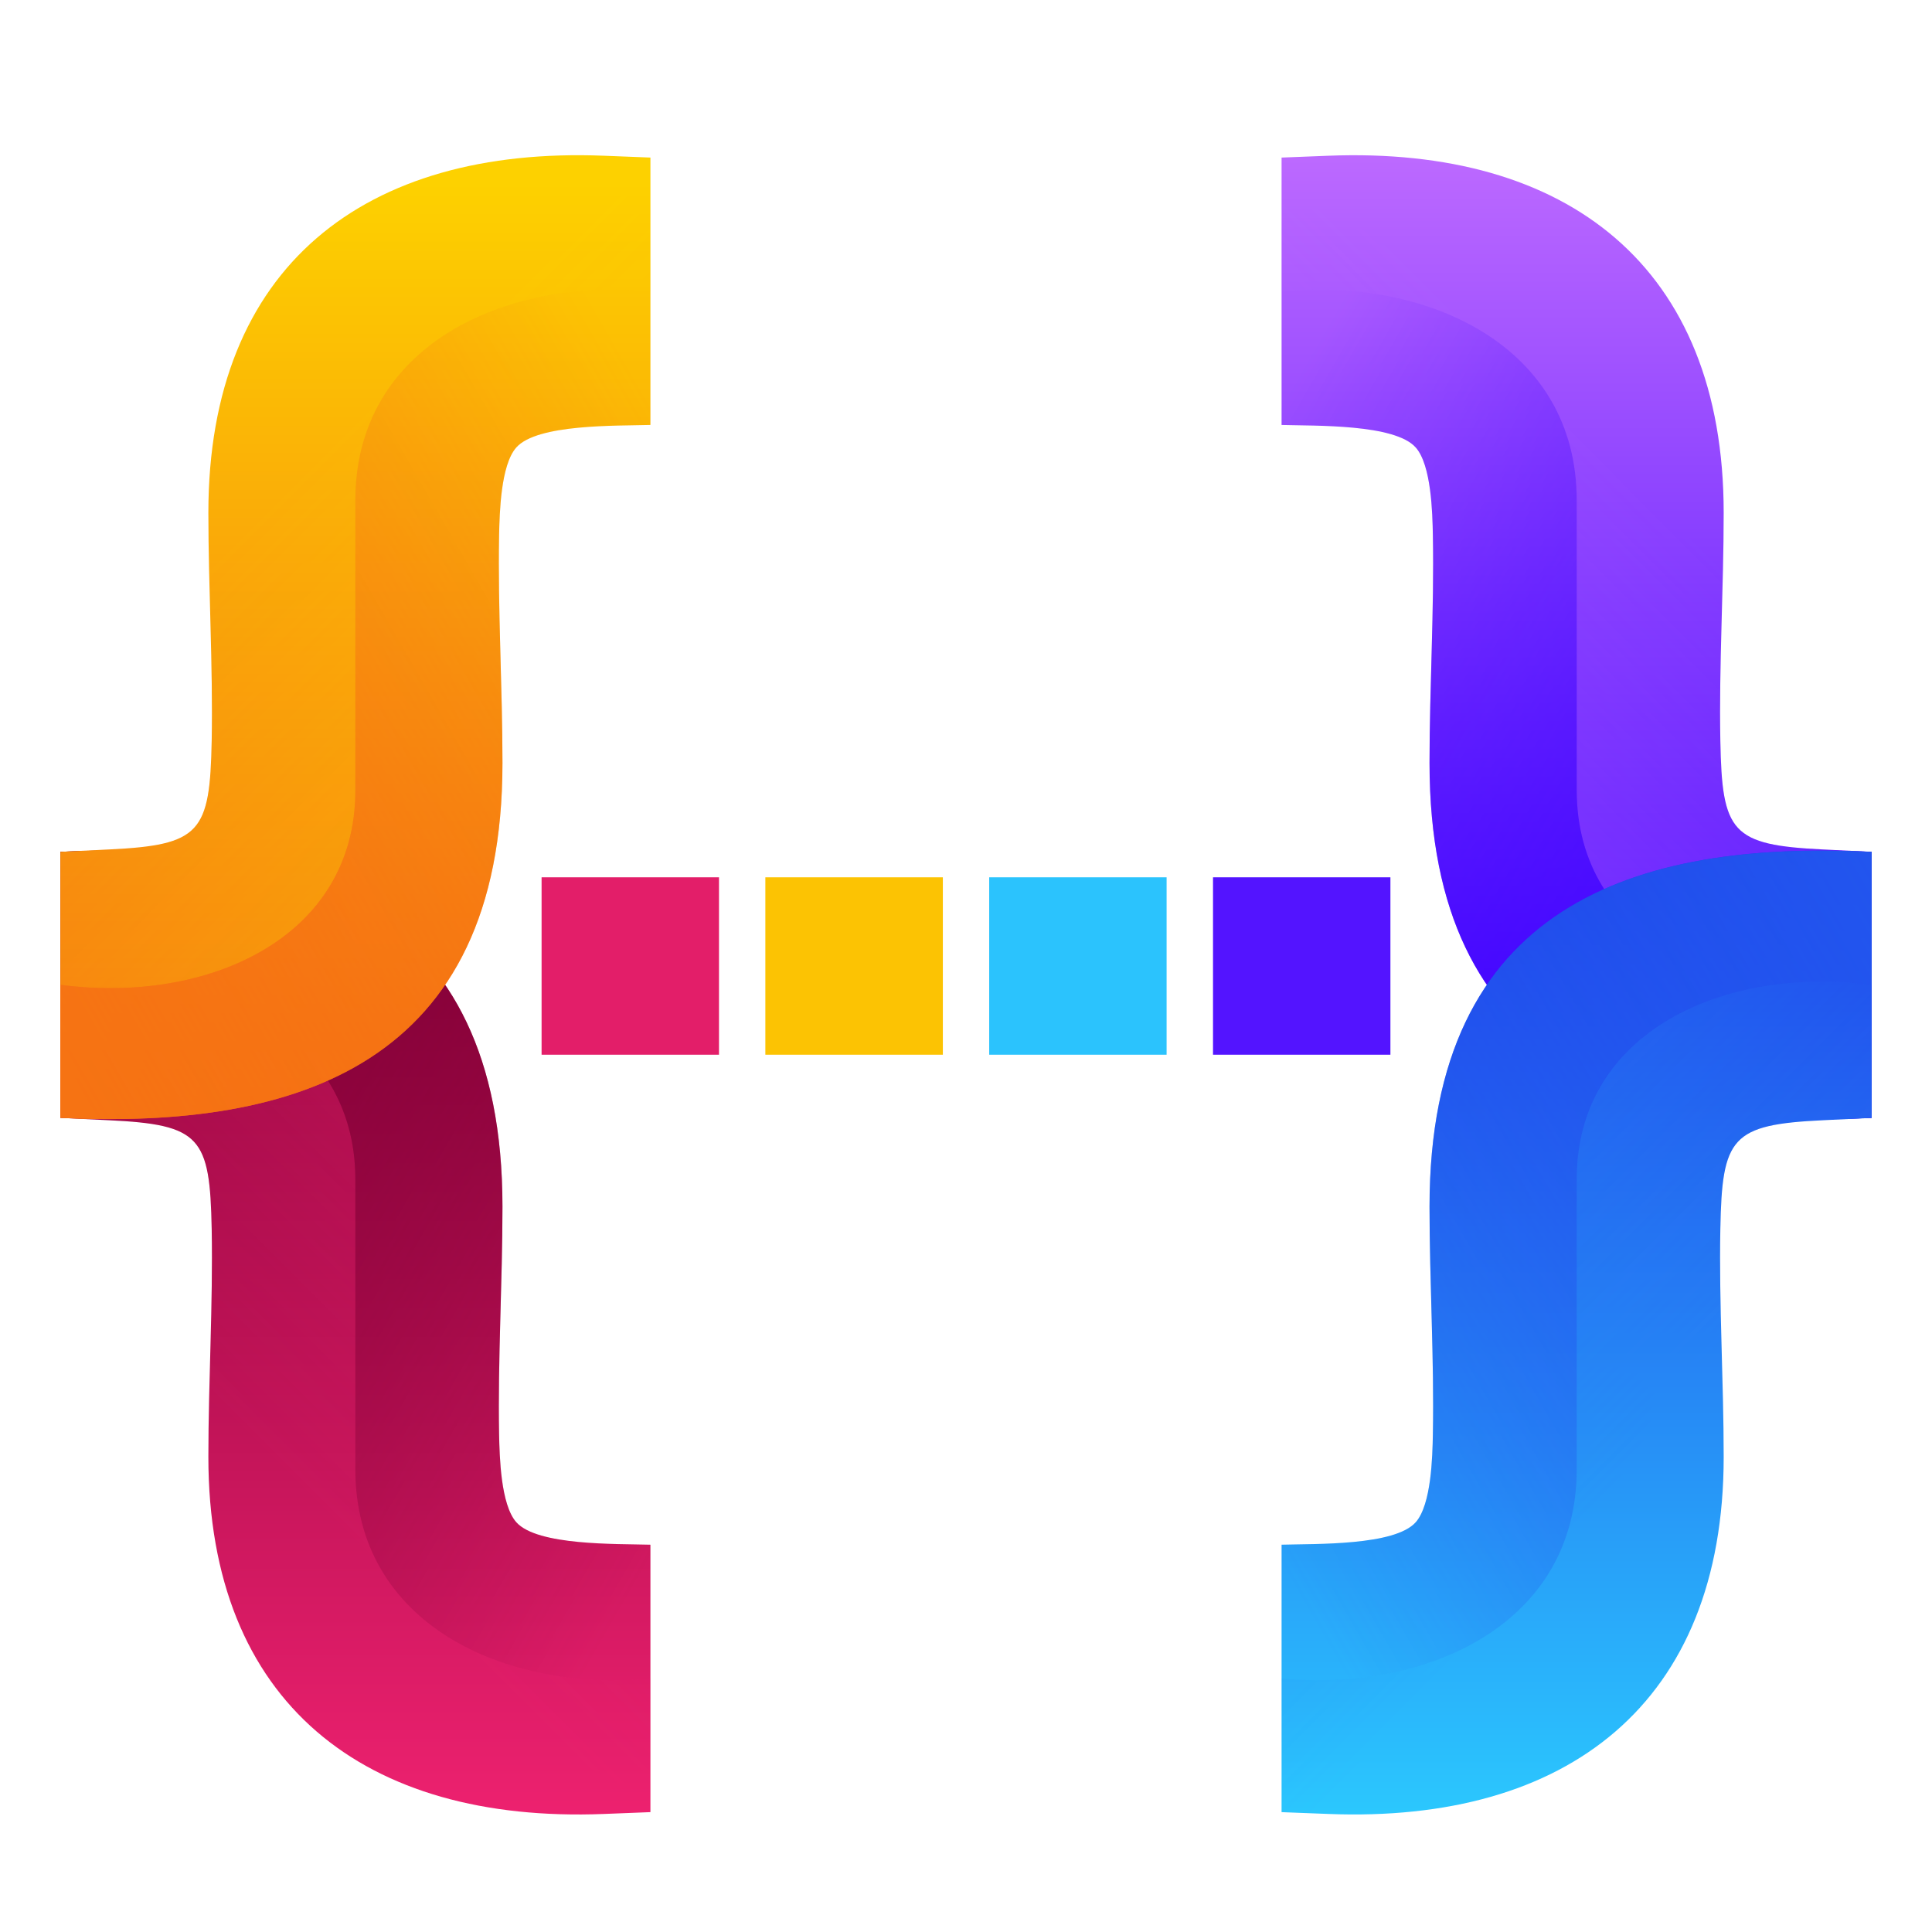
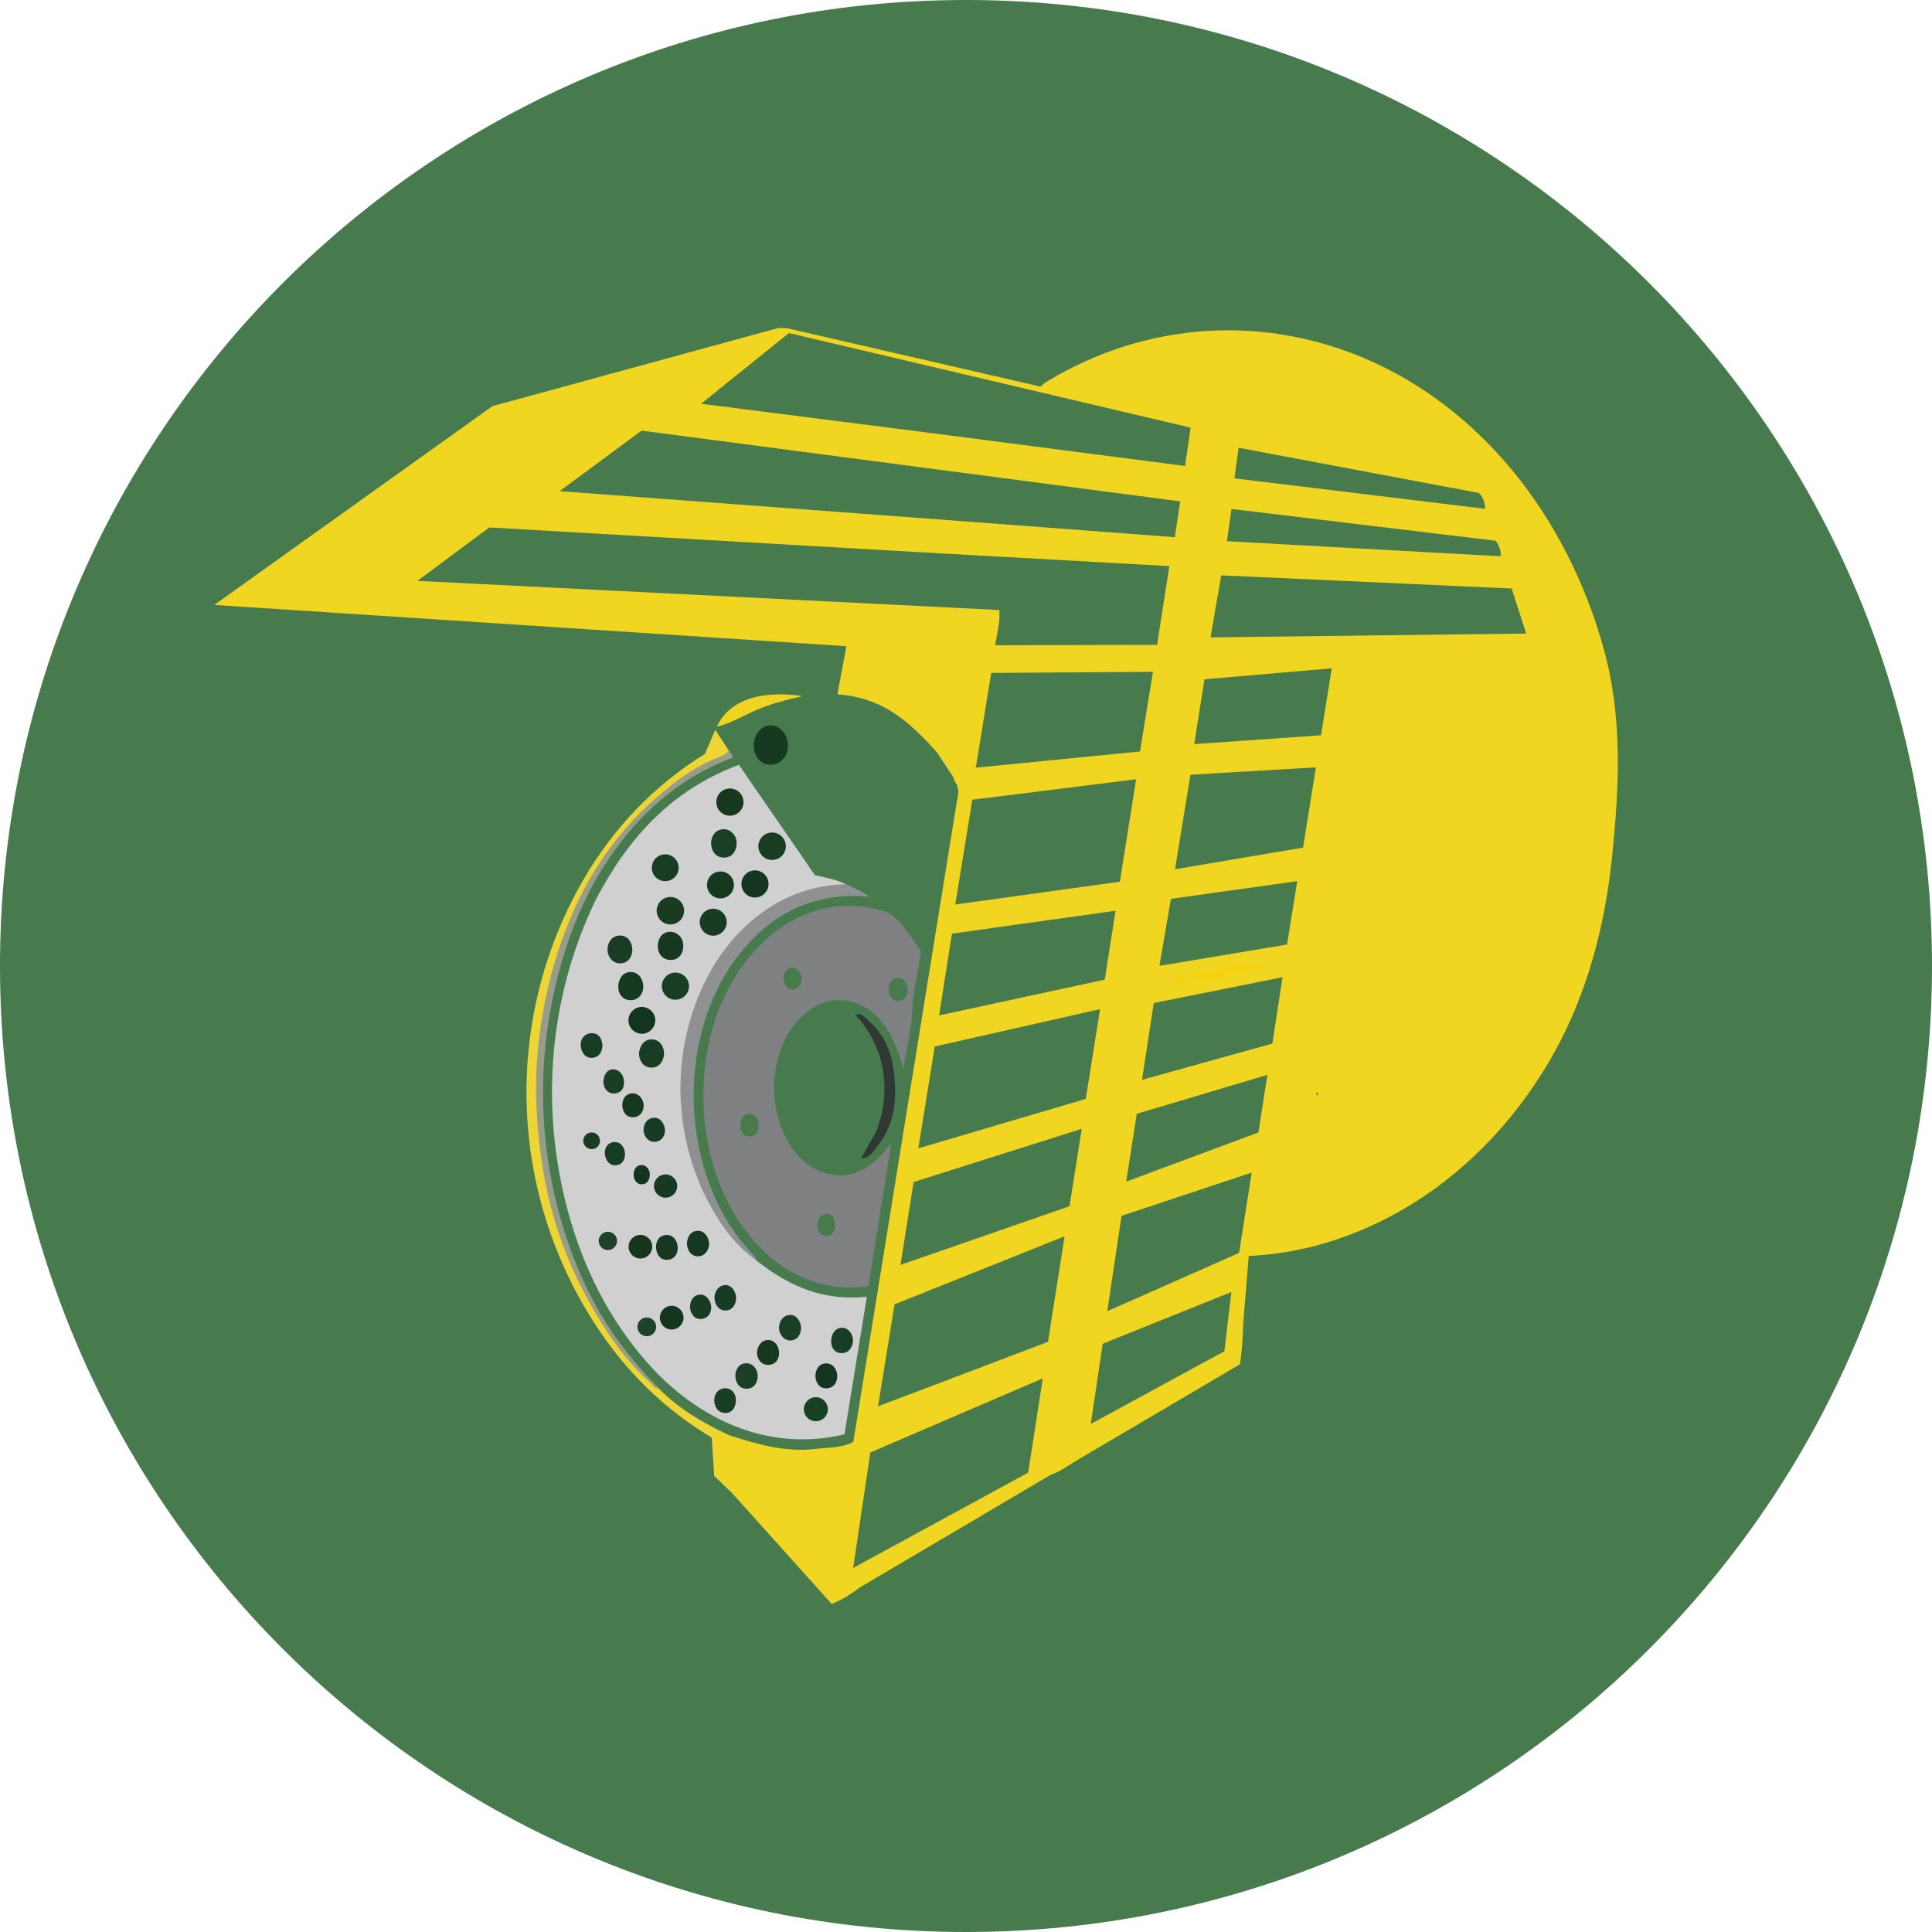
- <svg xmlns="http://www.w3.org/2000/svg" xmlns:xlink="http://www.w3.org/1999/xlink" id="Layer_1" data-name="Layer 1" viewBox="0 0 1080 1080">
+ <svg xmlns="http://www.w3.org/2000/svg" id="Layer_1" data-name="Layer 1" viewBox="0 0 1080 1080">
  <defs>
    <style>
      .cls-1 {
-         mask: url(#mask);
+         fill: #2f3933;
      }

      .cls-2 {
-         fill: #f67313;
-       }
- 
-       .cls-2, .cls-3, .cls-4, .cls-5, .cls-6, .cls-7, .cls-8, .cls-9 {
-         fill-rule: evenodd;
+         fill: #14361e;
+       }
+ 
+       .cls-3 {
+         fill: #1a3f24;
+       }
+ 
+       .cls-4 {
+         fill: #ecd731;
+       }
+ 
+       .cls-5 {
+         fill: #183d21;
+       }
+ 
+       .cls-6 {
+         fill: #193b24;
+       }
+ 
+       .cls-7 {
+         fill: #f6d30c;
+       }
+ 
+       .cls-8 {
+         fill: #194026;
+       }
+ 
+       .cls-9 {
+         fill: #163720;
      }

      .cls-10 {
-         fill: #2bc3fd;
+         fill: #193e25;
      }

      .cls-11 {
-         fill: url(#linear-gradient-8);
+         fill: #183f26;
      }

      .cls-12 {
-         fill: url(#linear-gradient-7);
+         fill: #1e412a;
      }

      .cls-13 {
-         fill: url(#linear-gradient-5);
+         fill: #8f9091;
      }

      .cls-14 {
-         fill: url(#linear-gradient-6);
+         fill: #16381f;
      }

      .cls-15 {
-         fill: url(#linear-gradient-9);
+         fill: #16381e;
      }

      .cls-16 {
-         fill: url(#linear-gradient-4);
+         fill: #183c22;
      }

      .cls-17 {
-         fill: url(#linear-gradient-3);
+         fill: #7f8082;
      }

      .cls-18 {
-         fill: url(#linear-gradient-2);
+         fill: #153a21;
      }

      .cls-19 {
-         fill: url(#linear-gradient);
+         fill: #f0d521;
      }

      .cls-20 {
-         mask: url(#mask-2);
+         fill: #12351d;
      }

      .cls-21 {
-         mask: url(#mask-3);
+         fill: #183c23;
      }

      .cls-22 {
-         mask: url(#mask-4);
+         fill: #153921;
      }

      .cls-23 {
-         mask: url(#mask-5);
+         fill: #183c24;
      }

      .cls-24 {
-         mask: url(#mask-7);
+         fill: #173820;
      }

      .cls-25 {
-         mask: url(#mask-6);
+         fill: #173e24;
      }

      .cls-26 {
-         mask: url(#mask-1);
-       }
- 
-       .cls-3 {
-         fill: #830037;
-       }
- 
-       .cls-4 {
-         fill: #2684f5;
+         fill: #173721;
      }

      .cls-27 {
-         clip-path: url(#clippath-1);
+         fill: #cfd0cf;
      }

      .cls-28 {
-         clip-path: url(#clippath-3);
+         fill: #184025;
      }

      .cls-29 {
-         clip-path: url(#clippath-2);
+         fill: #477b4d;
      }

      .cls-30 {
-         fill: #fcc303;
+         fill: #efd522;
      }

      .cls-31 {
-         clip-rule: evenodd;
-         fill: none;
+         fill: #1a3c24;
      }

      .cls-32 {
-         fill: url(#linear-gradient-10);
+         fill: #13341e;
      }

      .cls-33 {
-         fill: url(#linear-gradient-11);
+         fill: #15341f;
      }

      .cls-34 {
-         fill: url(#linear-gradient-12);
-       }
- 
-       .cls-5 {
-         fill: #eb206e;
+         fill: #1f412b;
      }

      .cls-35 {
-         fill: #e31e69;
-       }
- 
-       .cls-6 {
-         fill: #25e;
-       }
- 
-       .cls-7 {
-         fill: #4004ff;
-       }
- 
-       .cls-8 {
-         fill: #b866ff;
+         fill: #16391f;
      }

      .cls-36 {
-         fill: #5314ff;
+         fill: #183721;
      }

      .cls-37 {
-         clip-path: url(#clippath);
-       }
- 
-       .cls-9 {
-         fill: #fdd000;
+         fill: #ecd535;
+       }
+ 
+       .cls-38 {
+         fill: #1a3e26;
+       }
+ 
+       .cls-39 {
+         fill: #173d23;
+       }
+ 
+       .cls-40 {
+         fill: #14361f;
+       }
+ 
+       .cls-41 {
+         fill: #183b21;
+       }
+ 
+       .cls-42 {
+         fill: #1a3e25;
+       }
+ 
+       .cls-43 {
+         fill: #989d8b;
+       }
+ 
+       .cls-44 {
+         fill: #183d25;
+       }
+ 
+       .cls-45 {
+         fill: #16351f;
+       }
+ 
+       .cls-46 {
+         fill: #183d23;
+       }
+ 
+       .cls-47 {
+         fill: #1b3923;
      }
    </style>
-     <clipPath id="clippath">
-       <path class="cls-31" d="M33.74,476.18v148.72l26.92,1.31c51.56,2.44,56.68,9.4,57.68,60.87.76,42.13-1.86,84.99-1.86,127.32,0,138.03,87.73,204.84,220.96,199.62l26.15-1.03v-149.49c-19-.55-63.26.62-74.96-12.55-8.78-9.86-9.36-36.83-9.64-49.11-.75-42.11,1.89-84.99,1.89-127.33,0-168.73-115.19-204.73-247.15-198.33" />
-     </clipPath>
-     <linearGradient id="linear-gradient" x1="881.34" y1="-1703.07" x2="881.34" y2="-2236.99" gradientTransform="translate(1080 -1222.71) rotate(-180)" gradientUnits="userSpaceOnUse">
-       <stop offset="0" stop-color="#820036" />
-       <stop offset="1" stop-color="#ed216f" />
-     </linearGradient>
-     <linearGradient id="linear-gradient-2" x1="392.28" y1="-1233.42" x2="828.92" y2="-1670.06" gradientTransform="translate(983.99 -844.98) rotate(-180)" gradientUnits="userSpaceOnUse">
-       <stop offset="0" stop-color="#fff" />
-       <stop offset="1" stop-color="#000" />
-     </linearGradient>
-     <mask id="mask" x="33.74" y="548.66" width="329.85" height="465.65" maskUnits="userSpaceOnUse">
-       <rect class="cls-18" x="33.74" y="548.66" width="329.85" height="465.65" />
-     </mask>
-     <linearGradient id="linear-gradient-3" x1="1005.65" y1="-1427.29" x2="589.1" y2="-1667.63" gradientTransform="translate(983.99 -847.06) rotate(-180)" xlink:href="#linear-gradient-2" />
-     <mask id="mask-1" x="33.74" y="475.49" width="329.85" height="463.72" maskUnits="userSpaceOnUse">
-       <rect class="cls-17" x="33.74" y="475.49" width="329.85" height="463.72" />
-     </mask>
-     <clipPath id="clippath-1">
-       <path class="cls-31" d="M33.74,624.9v-148.72l26.92-1.31c51.56-2.45,56.68-9.43,57.68-60.85.76-42.13-1.86-85.01-1.86-127.35,0-138.05,87.73-204.85,220.96-199.62l26.15,1.03v149.47c-19,.55-63.26-.62-74.96,12.56-8.78,9.84-9.36,36.83-9.64,49.08-.75,42.13,1.89,85.01,1.89,127.34,0,168.75-115.19,204.75-247.15,198.35" />
-     </clipPath>
-     <linearGradient id="linear-gradient-4" x1="881.34" y1="-1848.26" x2="881.34" y2="-1324.55" gradientTransform="translate(1080 -1222.71) rotate(-180)" gradientUnits="userSpaceOnUse">
-       <stop offset="0" stop-color="#f56b15" />
-       <stop offset="1" stop-color="#fdd100" />
-     </linearGradient>
-     <linearGradient id="linear-gradient-5" x1="392.2" y1="-1570.49" x2="828.83" y2="-1134.21" gradientTransform="translate(983.99 -858.09) rotate(-180)" xlink:href="#linear-gradient-2" />
-     <mask id="mask-2" x="33.74" y="86.77" width="329.85" height="465.62" maskUnits="userSpaceOnUse">
-       <rect class="cls-13" x="33.74" y="86.78" width="329.85" height="465.62" />
-     </mask>
-     <linearGradient id="linear-gradient-6" x1="1005.69" y1="-1376.82" x2="589.11" y2="-1136.46" gradientTransform="translate(983.99 -855.96) rotate(-180)" xlink:href="#linear-gradient-2" />
-     <mask id="mask-3" x="33.74" y="161.85" width="329.85" height="463.74" maskUnits="userSpaceOnUse">
-       <rect class="cls-14" x="33.74" y="161.85" width="329.85" height="463.74" />
-     </mask>
-     <clipPath id="clippath-2">
-       <path class="cls-31" d="M1046.26,624.9v-148.72l-26.93-1.31c-51.58-2.48-56.69-9.43-57.65-60.88-.79-42.13,1.87-85.01,1.87-127.31,0-138.05-87.74-204.85-220.97-199.62l-26.18,1.03v149.47c18.98.55,63.27-.62,74.98,12.56,8.78,9.84,9.38,36.83,9.6,49.08.79,42.13-1.87,85.01-1.87,127.34,0,168.75,115.21,204.75,247.15,198.35" />
-     </clipPath>
-     <linearGradient id="linear-gradient-7" x1="198.66" y1="-1848.62" x2="198.66" y2="-1311.16" gradientTransform="translate(1080 -1222.71) rotate(-180)" gradientUnits="userSpaceOnUse">
-       <stop offset="0" stop-color="#3a00ff" />
-       <stop offset="1" stop-color="#bc69ff" />
-     </linearGradient>
-     <linearGradient id="linear-gradient-8" x1="567.92" y1="-1570.51" x2="131.26" y2="-1134.2" gradientTransform="translate(1056.09 -858.09) rotate(-180)" xlink:href="#linear-gradient-2" />
-     <mask id="mask-4" x="716.41" y="86.76" width="329.85" height="465.63" maskUnits="userSpaceOnUse">
-       <rect class="cls-11" x="716.41" y="86.76" width="329.85" height="465.63" />
-     </mask>
-     <linearGradient id="linear-gradient-9" x1="-45.56" y1="-1376.81" x2="371.01" y2="-1136.44" gradientTransform="translate(1056.09 -855.96) rotate(-180)" xlink:href="#linear-gradient-2" />
-     <mask id="mask-5" x="716.41" y="161.84" width="329.85" height="463.75" maskUnits="userSpaceOnUse">
-       <rect class="cls-15" x="716.41" y="161.86" width="329.85" height="463.74" />
-     </mask>
-     <clipPath id="clippath-3">
-       <path class="cls-31" d="M1046.26,476.19v148.72l-26.93,1.29c-51.58,2.45-56.69,9.41-57.65,60.87-.79,42.13,1.87,85.01,1.87,127.34,0,138.03-87.74,204.84-220.97,199.6l-26.18-1.01v-149.51c18.98-.55,63.27.64,74.98-12.53,8.78-9.86,9.38-36.84,9.6-49.11.79-42.13-1.87-84.99-1.87-127.33,0-168.73,115.21-204.77,247.15-198.33" />
-     </clipPath>
-     <linearGradient id="linear-gradient-10" x1="198.66" y1="-1636.81" x2="198.66" y2="-2276.83" gradientTransform="translate(1080 -1222.71) rotate(-180)" gradientUnits="userSpaceOnUse">
-       <stop offset="0" stop-color="#1e27e8" />
-       <stop offset="1" stop-color="#2cd2ff" />
-     </linearGradient>
-     <linearGradient id="linear-gradient-11" x1="-45.56" y1="-1427.28" x2="371" y2="-1667.64" gradientTransform="translate(1056.09 -847.06) rotate(-180)" xlink:href="#linear-gradient-2" />
-     <mask id="mask-6" x="716.41" y="475.46" width="329.85" height="463.76" maskUnits="userSpaceOnUse">
-       <rect class="cls-33" x="716.41" y="475.46" width="329.85" height="463.76" />
-     </mask>
-     <linearGradient id="linear-gradient-12" x1="567.8" y1="-1233.42" x2="131.15" y2="-1670.07" gradientTransform="translate(1056.09 -844.98) rotate(-180)" xlink:href="#linear-gradient-2" />
-     <mask id="mask-7" x="716.41" y="548.67" width="329.85" height="465.63" maskUnits="userSpaceOnUse">
-       <rect class="cls-34" x="716.41" y="548.67" width="329.85" height="465.63" />
-     </mask>
  </defs>
+   <rect class="cls-29" x="0" y="0" width="1080" height="1080" rx="540" ry="540" />
  <g>
-     <g class="cls-37">
-       <rect class="cls-19" x="33.74" y="469.78" width="329.85" height="549.45" />
-     </g>
-     <g class="cls-1">
-       <path class="cls-5" d="M33.74,550.54c81.36-10.82,164.9,25.54,164.9,108.76v162.09c0,86.37,83.32,124.59,164.96,116.85v74.75l-26.15,1.03c-133.23,5.21-220.96-61.59-220.96-199.62,0-42.33,2.62-85.2,1.86-127.32-1-51.47-6.12-58.42-57.68-60.87l-26.92-1.31v-74.36Z" />
-     </g>
-     <g class="cls-26">
-       <path class="cls-3" d="M33.74,476.18v74.36c81.36-10.82,164.9,25.54,164.9,108.76v162.09c0,86.37,83.32,124.59,164.96,116.85v-74.74c-19-.55-63.26.62-74.96-12.55-8.78-9.86-9.36-36.83-9.64-49.11-.75-42.11,1.89-84.99,1.89-127.33,0-168.73-115.19-204.73-247.15-198.33" />
-     </g>
-     <g class="cls-27">
-       <rect class="cls-16" x="33.74" y="81.83" width="329.85" height="549.47" />
-     </g>
-     <g class="cls-20">
-       <path class="cls-9" d="M33.74,550.52c81.36,10.82,164.9-25.54,164.9-108.76v-162.1c0-86.35,83.32-124.56,164.96-116.81v-74.75l-26.15-1.03c-133.23-5.23-220.96,61.57-220.96,199.62,0,42.34,2.62,85.22,1.86,127.35-1,51.42-6.12,58.4-57.68,60.85l-26.92,1.31v74.34Z" />
-     </g>
-     <g class="cls-21">
-       <path class="cls-2" d="M33.74,624.9v-74.37c81.36,10.82,164.9-25.54,164.9-108.76v-162.1c0-86.35,83.32-124.56,164.96-116.81v74.72c-19,.55-63.26-.62-74.96,12.56-8.78,9.84-9.36,36.83-9.64,49.08-.75,42.13,1.89,85.01,1.89,127.34,0,168.75-115.19,204.75-247.15,198.35" />
-     </g>
-   </g>
-   <g>
-     <g class="cls-29">
-       <rect class="cls-12" x="716.41" y="81.84" width="329.85" height="549.47" />
-     </g>
-     <g class="cls-22">
-       <path class="cls-8" d="M1046.26,550.53c-81.36,10.82-164.87-25.54-164.87-108.76v-162.1c0-86.35-83.34-124.59-164.98-116.85v-74.72l26.18-1.03c133.23-5.23,220.97,61.57,220.97,199.62,0,42.3-2.66,85.18-1.87,127.31.96,51.46,6.07,58.41,57.65,60.88l26.93,1.31v74.34Z" />
-     </g>
-     <g class="cls-23">
-       <path class="cls-7" d="M1046.26,624.9v-74.37c-81.36,10.82-164.87-25.54-164.87-108.76v-162.1c0-86.35-83.34-124.59-164.98-116.85v74.75c18.98.55,63.27-.62,74.98,12.56,8.78,9.84,9.38,36.83,9.6,49.08.79,42.13-1.87,85.01-1.87,127.34,0,168.75,115.21,204.75,247.15,198.35" />
-     </g>
-     <g class="cls-28">
-       <rect class="cls-32" x="716.41" y="469.75" width="329.85" height="549.49" />
-     </g>
-     <g class="cls-25">
-       <path class="cls-6" d="M1046.26,476.19v74.34c-81.36-10.81-164.87,25.56-164.87,108.78v162.09c0,86.37-83.34,124.57-164.98,116.85v-74.76c18.98-.55,63.27.64,74.98-12.53,8.78-9.86,9.38-36.84,9.6-49.11.79-42.13-1.87-84.99-1.87-127.33,0-168.73,115.21-204.77,247.15-198.33" />
-     </g>
-     <g class="cls-24">
-       <path class="cls-4" d="M1046.26,550.53c-81.36-10.81-164.87,25.56-164.87,108.78v162.09c0,86.37-83.34,124.57-164.98,116.85v74.75l26.18,1.01c133.23,5.23,220.97-61.57,220.97-199.6,0-42.33-2.66-85.22-1.87-127.34.96-51.45,6.07-58.42,57.65-60.87l26.93-1.29v-74.37Z" />
-     </g>
-   </g>
-   <g>
-     <rect class="cls-36" x="678.08" y="490.42" width="99.17" height="99.17" />
-     <rect class="cls-10" x="552.97" y="490.42" width="99.17" height="99.17" />
-     <rect class="cls-30" x="427.84" y="490.42" width="99.22" height="99.17" />
-     <rect class="cls-35" x="302.75" y="490.42" width="99.17" height="99.17" />
+     <path class="cls-19" d="M896.54,362.85c-10.07-36.29-27.14-70.84-51.18-99.94-13.19-15.97-28.47-30.24-45.48-42.07-65.15-45.32-147.66-48.6-215.64-6.93l-2.6,2.2-142.13-32.75h-4.47l-159.76,43.68-155.5,111.12,353.36,23.08-5.02,26.9c25.86,1.82,40.38,15.55,55.77,32.56,3.91,4.12,7.21,8.96,9.33,14.22-.25,1.33,1.49,3.11,1.97,4.23-.15.8.06,1.45.49,1.97.24,2.26-.43,4.77-.87,7.4l-57.77,357.37c-5.75,3.51-13.8,3.18-21.07,4.06-16.83,2.03-33.18-2.68-48.58-7.74-.82.37-1.76.26-2.29.84-5.25-5.19-9.11-4.9-6,3.39-.12,6.29.38,12.46,1.48,18.52,3.27,2.99,6.19,6.25,8.74,9.78l55.6,61.89c5.93-2.44,10.94-5.56,15.66-9.2,0,0,106.97-63.11,106.98-63.11,4.92-1.59,9.31-4.97,13.78-7.61l91.77-54.05c1.23-7.46,1.62-14.62,1.77-21.72l3.17-38.85c25.76-1.16,49.76-7.87,71.92-18.47,41.94-20.07,75.81-54.12,98.44-94.48,18.75-33.45,28.67-71.16,32.63-109.13,4.09-39.22,6.16-78.73-4.52-117.19ZM572.36,368.64h0s.08,0,.08,0h-.08ZM735.71,611.88l.25-1.44,1.25,1.46-1.5-.02Z" />
+     <path class="cls-17" d="M453.16,564.24c-22.46,15.39-26.77,52.76-10.87,76.83,7.75,11.73,20.55,18.27,34.19,15.15,9.23-2.83,15.52-9.28,21.73-17.07l-12.77,79.86c-21.44,3.33-41.91-4.1-57.65-18.77-36.68-34.17-44.07-97.73-22.86-143.05,16.88-36.06,51.61-60.42,91.34-47.21,7.89,4.52,13.15,14.62,18.69,21.74l-2.85,16.48c-.85,3.86-1.9,10.85-1.98,13.54-.21,12.14-3.15,23.35-5.19,35.71-2.85-10.53-6.29-19.57-13.05-27.45-10.01-11.67-25.83-14.61-38.74-5.77Z" />
+     <polygon class="cls-29" points="662.45 260.49 516.32 241.53 391.91 225.7 441.03 186.18 665.58 239.07 662.45 260.49" />
+     <polygon class="cls-29" points="728.41 473.82 656.83 485.9 665.48 433.09 735.6 428.95 728.41 473.82" />
+     <polygon class="cls-29" points="711.26 583.37 638.39 603.63 644.96 560.71 716.93 546.28 711.26 583.37" />
+     <path class="cls-7" d="M688.8,543.82c-2.88,1.64-16.62,4.58-21.26,3.6,1.44-1.13,1.12-2.51,1.37-3.15s2.07-1.13,3.02-.92c3.9.86,6.27-1.66,9.51-1.96l9.53-.86c5.3-.48,10.45-3.01,15.91-.33-3.77,1.27-6.59,1.19-10.08,2.78l-8,.86Z" />
+     <path class="cls-7" d="M662.42,546.55c.63,1.67-.71,3.11-1.56,3.46-.92.38-3.57.23-3.79-.66-.43-1.78.29-3,.97-3.28.99-.41,3.91-.8,4.39.48Z" />
+     <polygon class="cls-29" points="692.67 700.37 618.99 732.97 626.95 679.65 699.69 655.5 692.67 700.37" />
+     <polygon class="cls-29" points="574.76 823.21 476.92 876.5 486.52 811.94 582.92 770.51 574.76 823.21" />
+     <polygon class="cls-29" points="585.82 750.09 490.83 786.14 500.06 729.14 595.13 691.09 585.82 750.09" />
+     <polygon class="cls-29" points="597.88 674.29 503.38 707.07 510.72 660.76 604.7 631.01 597.88 674.29" />
+     <polygon class="cls-29" points="626.01 492.88 534.01 505.62 543.54 447.05 635.08 435.61 626.01 492.88" />
+     <polygon class="cls-29" points="606.96 614.28 513.34 641.94 522.53 585 614.94 564.11 606.96 614.28" />
+     <polygon class="cls-29" points="617.55 547.62 524.94 567.62 532.14 521.91 623.59 509.12 617.55 547.62" />
+     <polygon class="cls-29" points="609.75 796.01 616.42 751.16 688.36 722.24 684.42 755.35 609.75 796.01" />
+     <path class="cls-29" d="M478.28,567.47c9.36,4.33,14.42,16.59,16.75,26.45,4.23,17.89.9,41.8-13.74,53.74-6.53,5.52-15.81,5.21-23.36.82-19.06-11.09-24.13-37.93-16.32-60.31,5.82-16.67,22.31-29.12,36.68-20.7Z" />
+     <path class="cls-37" d="M407.36,419.49c.71.89.91,1.81.45,2.77-130.15,58.04-137.69,263.11-39.56,353.89,10.96,11.2,24.83,19.35,39.14,26.06.31,1.13-.45,1.41-2.29.84-1.78-1.22-3.46-1.74-6.01-1.79,1.64,5.47,1.47,10.61,1.09,16.1-.76,11.11,7.97,10.17,9.14,17.38l-10.08-9.69-1.37-21.43c-24.33-14.47-44.7-33.75-60.87-56.94-52.61-75.48-56.99-175.1-10.98-254.75,16.73-28.96,39.56-52.85,68.08-70.54l5.74-13.41,7.52,11.5Z" />
+     <path class="cls-43" d="M368.25,776.16c-2.22.18-3.28-1.8-4.83-3.23-8.94-8.18-16.07-16.65-22.79-26.69-26.41-39.42-38.19-78.5-40.67-125.9-2.2-41.87,7.93-89.53,28.07-126.09,10.5-19.06,23.43-34.9,39.59-48.95,10.52-9.15,20.93-16.87,34.19-21.98,2.17-.84,4.54-1.81,5.55-3.83.66,1.01,2.85,2.93,2,4.17-43.69,16.12-74.15,54.61-89.91,97.56-22.85,62.29-21.09,131.64,5.56,192.42,10.57,24.11,25.43,44.31,43.25,62.51Z" />
+     <path class="cls-1" d="M481.28,647.66l8.47-14.96c8.92-22.46,5.02-47.82-11.48-65.23,3.02-1.71,4.81.99,6.57,2.49,12.21,10.36,15.09,23.21,15.51,38.73.32,11.66-2.25,21.9-9.26,31.18-2.56,3.39-4.57,7.6-9.82,7.78Z" />
+     <path class="cls-30" d="M421.32,397.56c-6.88,3.12-12.87,6.8-20.61,8.67,8.01-17.4,29.27-19.94,47.93-17.09-9.15,2.14-18.05,4.21-27.32,8.42Z" />
+     <path class="cls-29" d="M501.89,559.47c-3.65-.15-5.16-4.11-5.19-6.32-.03-2.66,1.31-5.9,4.61-6.38,3.75-.55,5.66,2.54,6.07,5.26.45,3.05-1.08,7.63-5.49,7.44Z" />
+     <path class="cls-27" d="M473.04,494.33l-3.39,2.4c-97.73,11.73-112.21,149.36-46.31,208.33,18.82,14.5,36.64,22.1,61.23,19.87l-12.51,76.88c-40.65,9.65-78.18-6.47-106.4-35.87-22.15-23.69-37.31-51.85-46.54-83.08-17.71-59.87-13.2-123.96,14.01-180.09,18.23-34.74,42.4-61.19,79.91-75.24l42.51,61.7c6.55,1.36,12.16,2.61,17.49,5.12Z" />
+     <path class="cls-13" d="M423.34,705.05c-10.9-7.8-19.15-18.11-26-30.52-21.04-38.13-22.65-84.78-4.02-124.16,15.25-32.24,44.42-55.73,79.72-56.04,4.15,1.95,8.49,3.55,12.67,6.91-22.61-2.04-43.16,4.12-59.64,18.63-50.7,44.6-49.47,135.4-5.52,180.99,1.29,1.34,2.29,2.71,2.8,4.19Z" />
+     <circle class="cls-41" cx="374.75" cy="509.1" r="7.67" />
+     <circle class="cls-5" cx="431.61" cy="473.05" r="7.68" />
+     <circle class="cls-15" cx="408.02" cy="448.38" r="7.6" />
+     <circle class="cls-39" cx="377.57" cy="551.27" r="7.59" />
+     <path class="cls-3" d="M405.54,479.35c-5.38.55-7.86-3.8-8.03-7.57-.17-3.69,1.88-7.78,6.42-8.23,4.07-.41,7.2,3.03,7.71,6.1.67,4-1.03,9.18-6.1,9.7Z" />
+     <circle class="cls-6" cx="398.69" cy="515.51" r="7.53" />
+     <path class="cls-36" d="M375.73,536.58c-5.36.48-7.99-3.67-8.02-7.47s1.81-7.83,6.37-8.21c4.14-.34,7.21,2.93,7.73,6.09.66,4.03-.96,9.14-6.08,9.6Z" />
+     <circle class="cls-2" cx="422.04" cy="494.13" r="7.58" />
+     <circle class="cls-46" cx="371.87" cy="485.08" r="7.5" />
+     <path class="cls-18" d="M351.65,559.06c-4.19-.39-6.05-4.18-6.04-7.17,0-3.44,1.5-7.59,5.58-8.39,5.01-.98,8.08,3.22,8.39,7.32s-2.23,8.77-7.93,8.24Z" />
+     <path class="cls-23" d="M364.27,596.82c-5.05-.02-7.17-4.57-7.02-8.05.18-3.98,2.91-8.04,7.45-7.74,4.25.28,6.42,4.11,6.51,7.62.09,3.5-2.17,8.18-6.94,8.17Z" />
+     <path class="cls-31" d="M346.92,538.52c-4.72.18-7.18-3.96-7.31-7.21-.16-4.06,2.11-8.24,6.79-8.33,4.54-.08,6.81,3.65,7.05,7.27s-1.62,8.07-6.53,8.26Z" />
+     <circle class="cls-15" cx="402.74" cy="494.68" r="7.52" />
+     <circle class="cls-20" cx="358.8" cy="570.38" r="7.49" />
+     <path class="cls-11" d="M468.94,756.19c-3.67-.88-4.42-4.37-4.3-6.97s1.45-6.19,4.96-6.88c4.33-.85,7.22,3.32,7.22,6.85,0,4.05-2.88,8.21-7.88,7Z" />
+     <path class="cls-38" d="M416.97,776.29c-4.22-.2-5.67-3.92-5.89-6.76-.24-3.05,1.44-6.96,5.29-7.41,4.33-.5,6.95,3.12,7.17,6.54.22,3.46-1.54,7.87-6.57,7.63Z" />
+     <path class="cls-24" d="M430.41,762.91c-4.64.67-7.33-3.25-7.23-6.84.09-3.38,2.46-7.28,6.6-6.98,3.49.25,5.24,3.35,5.67,6.13.46,3.04-.8,7.09-5.04,7.7Z" />
+     <path class="cls-9" d="M390.59,702.27c-4.56.28-6.52-3.87-6.56-6.99-.04-3.34,1.86-7.19,5.96-7.26,3.82-.07,5.92,3.27,6.38,6.58.39,2.81-1.55,7.41-5.78,7.68Z" />
+     <circle class="cls-28" cx="456.07" cy="787.77" r="6.72" />
+     <path class="cls-8" d="M442.99,749.18c-4.32.93-7.04-2.94-7.43-5.81-.53-3.85,1.67-8.11,6.08-8.3,3.67-.16,5.67,3.54,6.05,6.11.46,3.1-.78,7.16-4.71,8.01Z" />
+     <path class="cls-32" d="M461.64,776.09c-3.99-.04-5.66-3.83-5.8-6.47-.17-3.16,1.4-7.03,5.26-7.43,4.28-.44,6.68,3.08,6.91,6.47s-1.54,7.48-6.37,7.43Z" />
+     <path class="cls-16" d="M405.53,732.58c-4.22,0-5.88-3.94-6.11-6.51-.29-3.24,1.61-7.26,5.55-7.67s6.25,3.43,6.5,6.75c.22,2.96-1.4,7.43-5.94,7.43Z" />
+     <path class="cls-10" d="M405.53,789.87c-4.71,0-6.37-4.31-6.26-7.47.11-3.36,2.59-6.73,6.72-6.33,3.63.35,5.34,3.55,5.4,6.34.07,3.14-1.4,7.45-5.86,7.46Z" />
+     <circle class="cls-40" cx="375.48" cy="736.58" r="6.63" />
+     <path class="cls-25" d="M330.86,591.35c-4.19.16-5.85-3.74-6.2-6.28-.5-3.66,1.58-7.22,5.79-7.5s6.13,3.22,6.29,6.63c.14,2.93-1.41,6.98-5.89,7.15Z" />
+     <circle class="cls-45" cx="358" cy="696.91" r="6.61" />
+     <path class="cls-26" d="M372.22,704.23c-4-.2-5.3-4.15-5.48-6.66-.2-2.76.94-6.05,4.14-6.94,4.35-1.21,7.05,1.83,7.72,4.86.93,4.22-.89,9.02-6.38,8.75Z" />
+     <path class="cls-14" d="M352.86,624.5c-3.53-.4-4.8-3.85-4.96-6.15-.17-2.48.73-5.74,3.59-6.77,4.12-1.5,7.44,1.43,8.19,5.11.75,3.66-1.55,8.41-6.81,7.82Z" />
+     <circle class="cls-35" cx="372.07" cy="663.01" r="6.5" />
+     <path class="cls-21" d="M392.74,737.22c-4.14.84-6.51-2.61-6.91-5.49-.42-3.05.74-7.15,4.57-7.93,3.77-.77,6.24,2.38,7,5.49.68,2.78-.37,7.06-4.66,7.94Z" />
+     <path class="cls-21" d="M367.3,638.08c-4.55,1.15-7.31-2.74-7.55-5.89-.27-3.62,1.97-7.39,6.17-7.37,3.27.01,5.02,3.08,5.6,5.4.72,2.9-.35,6.89-4.22,7.86Z" />
+     <path class="cls-42" d="M344.62,611.09c-4.67,1-7.3-2.7-7.33-6.3-.03-2.89,1.54-6.99,5.38-7.02,3.39-.02,5.31,2.73,5.86,4.98.77,3.13.31,7.44-3.91,8.34Z" />
+     <path class="cls-44" d="M344.73,651.34c-4.27.56-6-2.96-6.5-5.46-.65-3.29.83-6.95,4.81-7.42,3.76-.44,5.85,2.5,6.28,5.68.33,2.48-.53,6.66-4.6,7.2Z" />
+     <circle class="cls-12" cx="361.55" cy="741.71" r="5.25" />
+     <circle class="cls-34" cx="339.8" cy="693.68" r="5.12" />
+     <path class="cls-33" d="M359.48,661.99c-3.55.5-5.03-2.55-5.23-4.6-.25-2.64.7-5.6,3.78-6.07,2.86-.44,4.72,1.93,5.11,4.13.41,2.3-.4,6.08-3.66,6.53Z" />
+     <circle class="cls-47" cx="330.73" cy="637.72" r="4.67" />
+     <path class="cls-29" d="M458.65,484.43l-41.71-60.74-8.85-13.83c44.36-22.77,82.79-25.04,113.56,17.89,3.26,4.48,6.4,8.38,8.74,13.81l-14.3,82.96c-13.27-20.99-32.46-35.81-57.43-40.09Z" />
+     <path class="cls-22" d="M440.36,415.47c.39,4.78-1.23,7.88-3.83,9.98-2.9,2.34-7.11,2.97-10.63.61-3.81-2.55-4.99-7.01-4.38-11.26.52-3.62,3-8.13,7.52-9.12,5.81-1.27,10.83,3.81,11.32,9.79Z" />
+     <path class="cls-29" d="M461.6,690.87c-3.35-.11-4.72-3.75-4.68-5.94.05-2.85,1.81-6.42,5.3-6.34s4.77,3.54,4.77,6.33c0,2.57-1.28,6.1-5.39,5.96Z" />
+     <path class="cls-29" d="M443.1,553.09c-3.14.19-4.76-2.94-5.06-4.78-.44-2.63.49-6.47,3.76-7.19,3.46-.76,5.9,2.39,6.28,5.34.33,2.58-1.05,6.4-4.97,6.63Z" />
+     <path class="cls-29" d="M419.3,635.31c-4.14.14-5.53-3.78-5.46-6.46.07-2.56,1.31-6.03,4.81-6.19s5,2.91,5.41,5.32c.47,2.8-.64,7.19-4.77,7.33Z" />
+     <polygon class="cls-29" points="637.26 420.07 545.48 429.15 554.09 376.16 644.49 375.56 637.26 420.07" />
+     <polygon class="cls-29" points="703.46 633.04 629.54 660.54 635.46 622.63 708.49 600.84 703.46 633.04" />
+     <path class="cls-4" d="M533.22,434.93l-9.33-14.22c1.96,2.16,4.9,2.86,6.29,7.07.72,2.19,3.58,4.27,3.04,7.16Z" />
+     <polygon class="cls-29" points="656.73 300.3 536.72 291.25 312.83 274.56 358.66 240.72 548.48 265.66 659.76 280.28 656.73 300.3" />
+     <polygon class="cls-29" points="853.14 354.15 676.7 356.3 682.67 321.63 845.03 328.99 853.14 354.15" />
+     <path class="cls-29" d="M838.91,310.95l-153.08-8.42,2.59-18,147.57,17.75c2.2,2.75,3.18,5.95,2.91,8.67Z" />
+     <polygon class="cls-29" points="738.45 411.03 667.57 415.97 673.3 379.72 744.45 373.61 738.45 411.03" />
+     <path class="cls-29" d="M830.24,284.42l-140.15-17,2.29-17.12,134.17,25.24c2.41,1.65,3.49,5.79,3.69,8.89Z" />
+     <path class="cls-29" d="M646.81,360.49l-90.53.2c1.14-7.05,2.85-12.52,2.36-19.68l-325.29-16.3,40.14-29.86,243.62,14.01,136.57,7.61-6.87,44.03Z" />
+     <polygon class="cls-29" points="719.47 527.99 648.12 539.92 654.56 502.45 725.16 492.58 719.47 527.99" />
  </g>
</svg>
